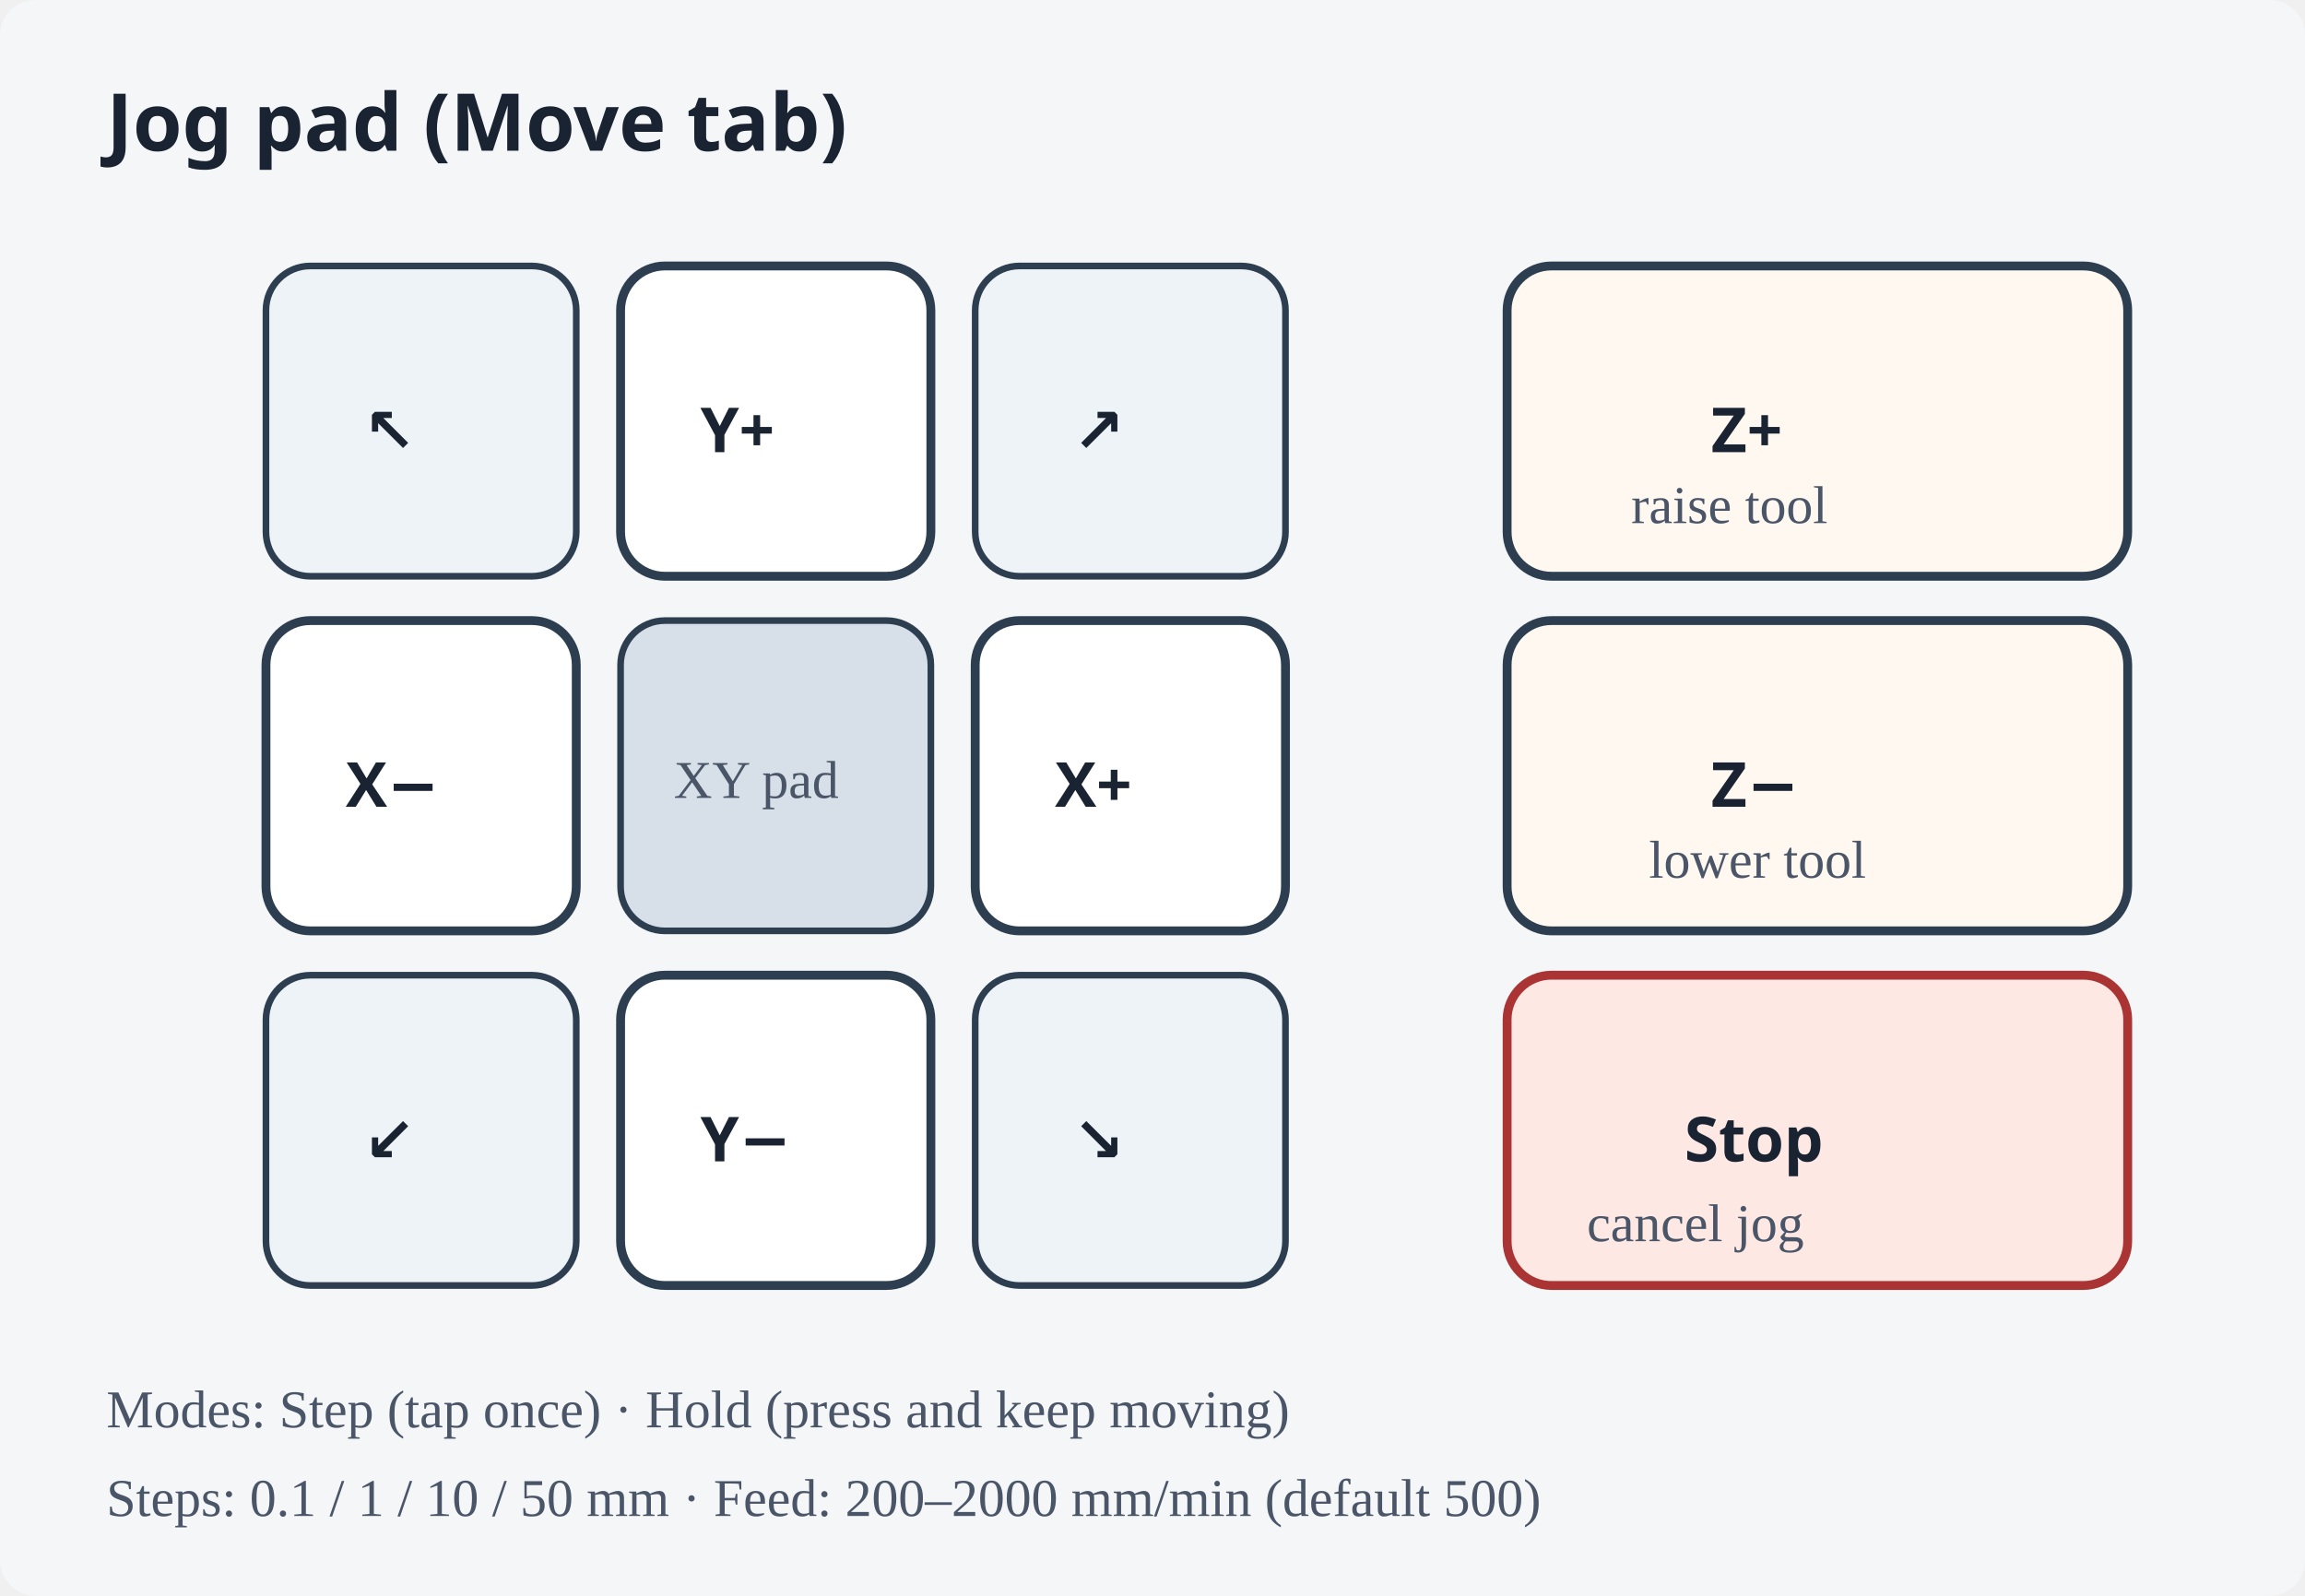
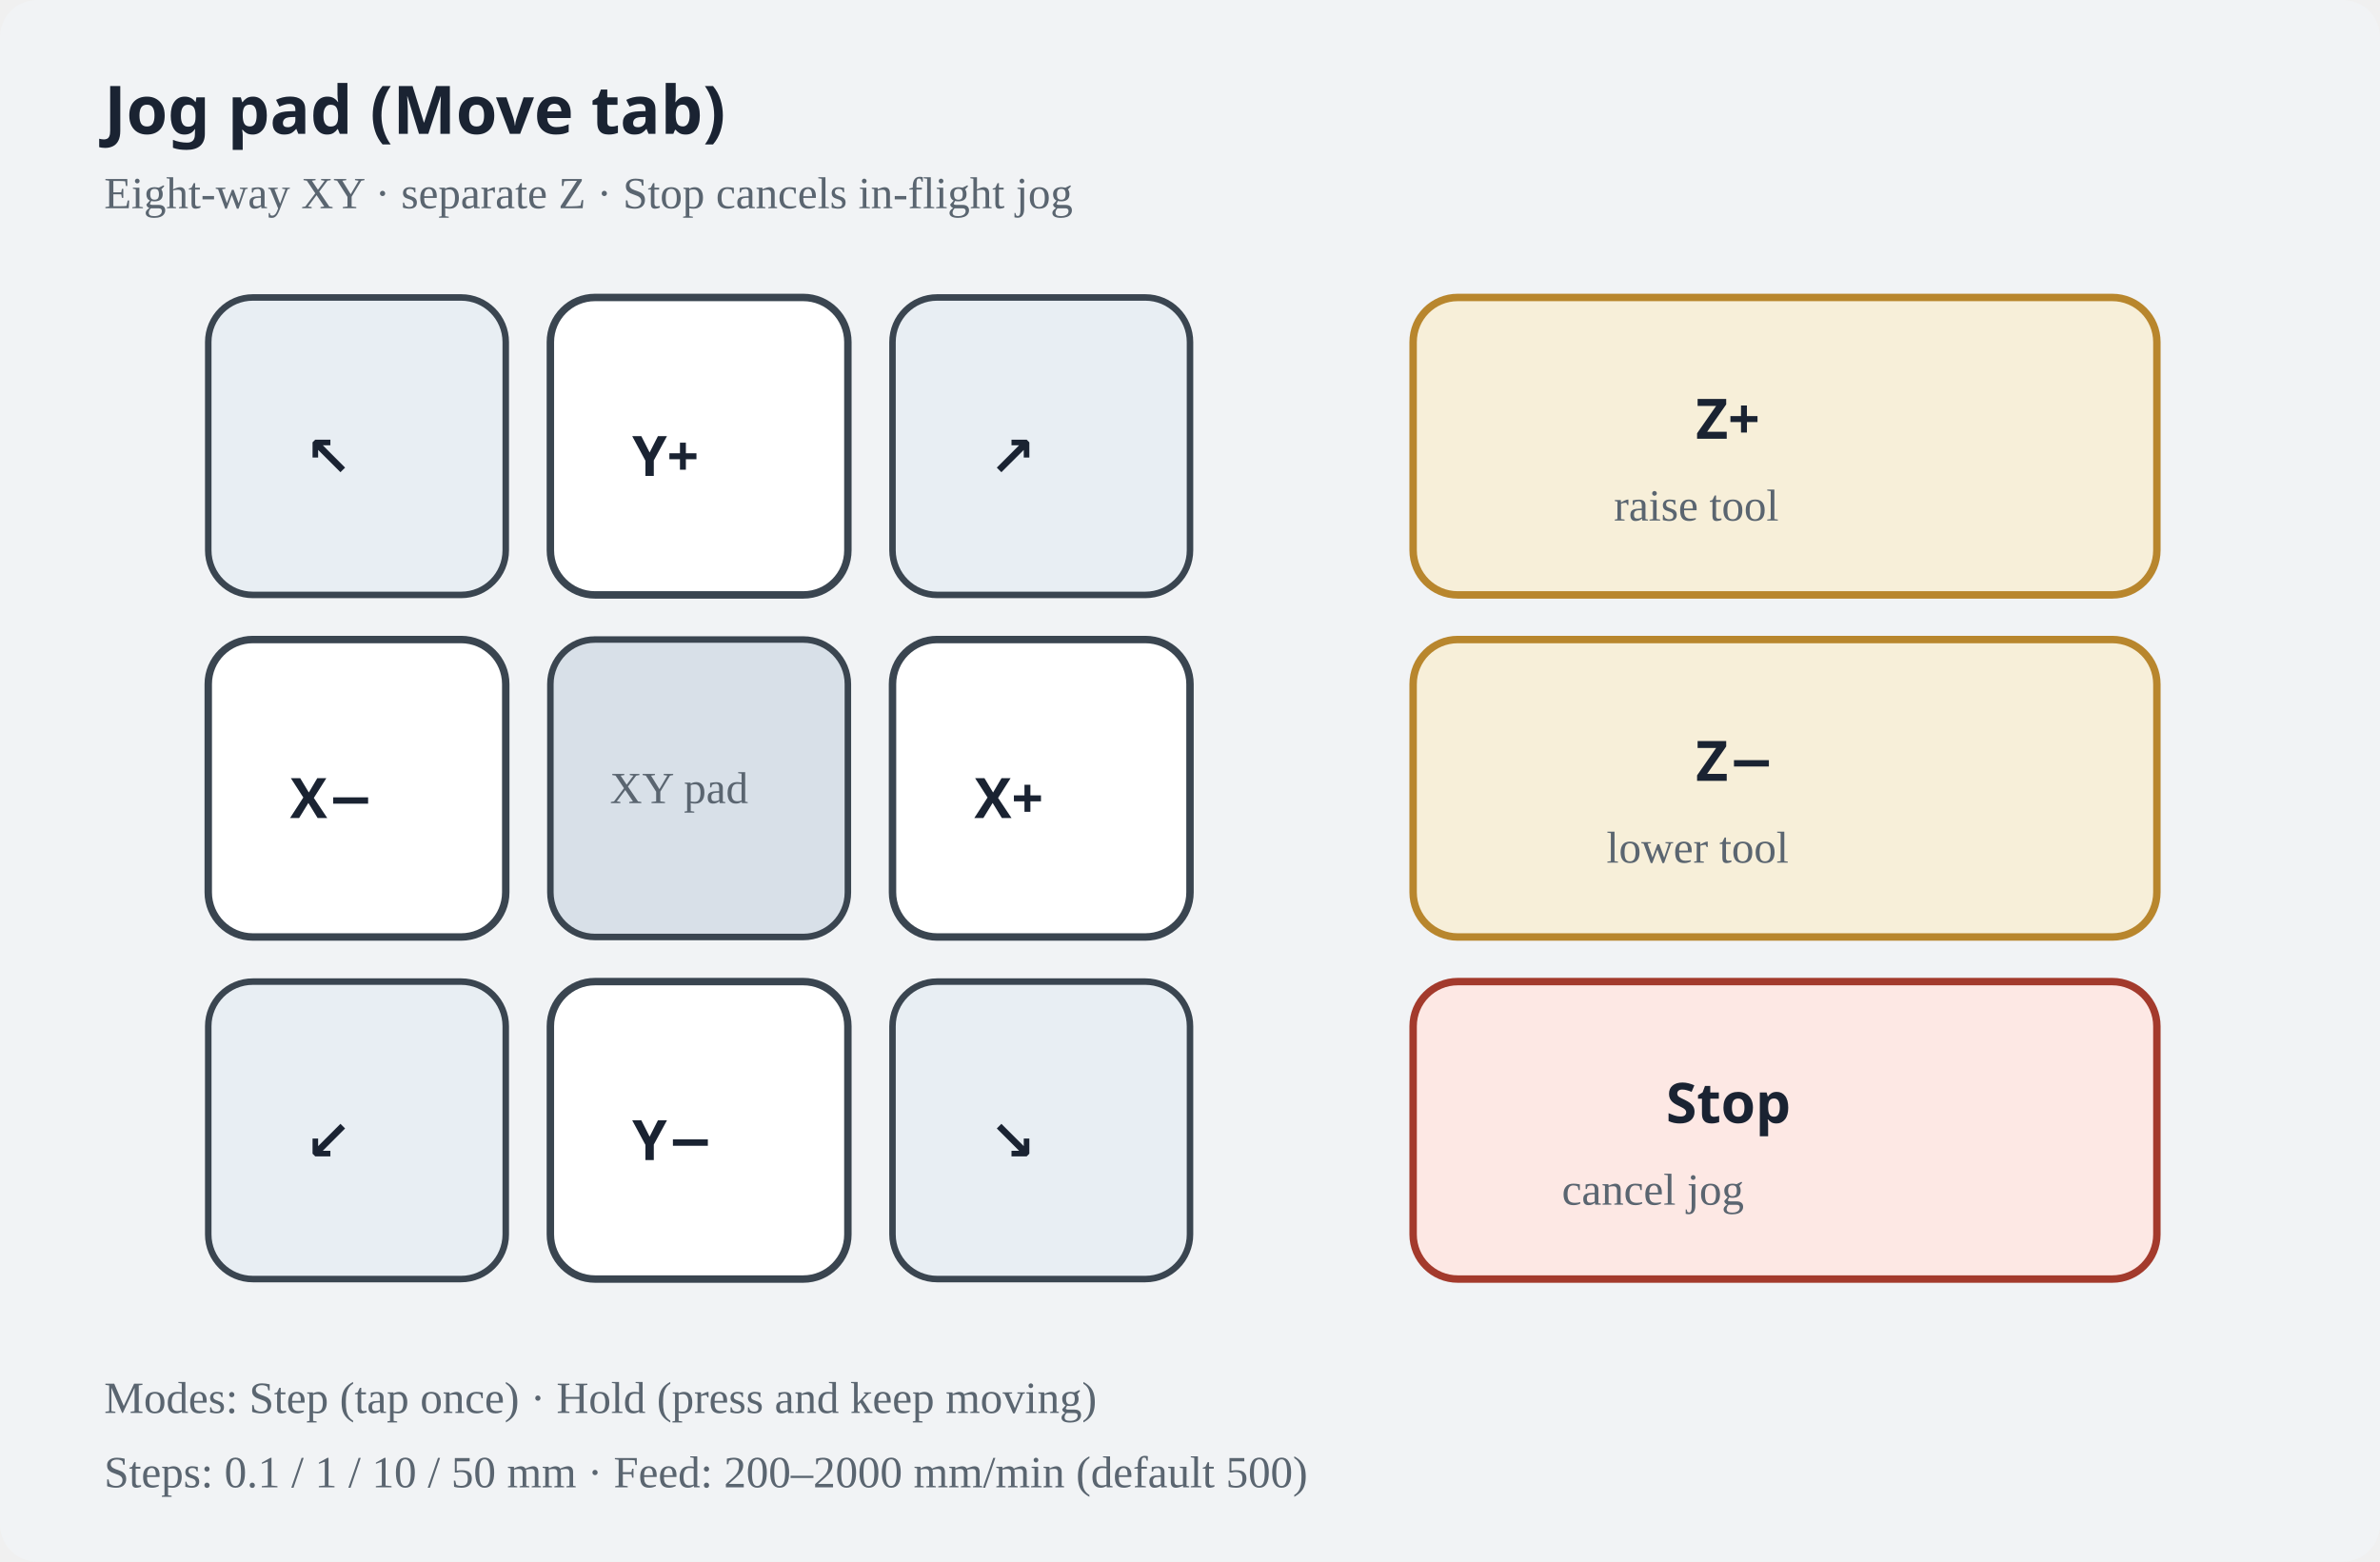
- <svg xmlns="http://www.w3.org/2000/svg" viewBox="0 0 520 360" role="img" aria-labelledby="t d">
+ <svg xmlns="http://www.w3.org/2000/svg" viewBox="0 0 640 420" role="img" aria-labelledby="t d">
  <defs>
    <style>
-       .bg { fill: #f4f6f8; }
-       .btn { fill: #ffffff; stroke: #2c3e50; stroke-width: 2; }
-       .diag { fill: #eef3f7; stroke: #2c3e50; stroke-width: 1.5; }
-       .z { fill: #fff8f0; stroke: #2c3e50; stroke-width: 2; }
-       .stop { fill: #fde8e4; stroke: #a33; stroke-width: 2; }
-       .lab { font-family: system-ui,Segoe UI,sans-serif; fill: #1a2332; font-size: 14px; font-weight: 700; }
+       .bg { fill: #f1f3f5; }
+       .btn { fill: #ffffff; stroke: #3a4550; stroke-width: 2; }
+       .diag { fill: #e8eef3; stroke: #3a4550; stroke-width: 1.75; }
+       .z { fill: #f7efd9; stroke: #b8862d; stroke-width: 2; }
+       .stop { fill: #fde8e4; stroke: #a33a2c; stroke-width: 2; }
+       .lab { font-family: system-ui, "Segoe UI", sans-serif; fill: #1a2332; font-size: 15px; font-weight: 700; }
      .title { font-size: 18px; font-weight: 700; }
-       .tiny { font-size: 12px; fill: #4a5568; font-weight: 400; }
+       .tiny { font-size: 12px; fill: #5a6570; font-weight: 400; }
    </style>
  </defs>
-   <rect class="bg" width="520" height="360" rx="8" />
-   <text class="lab title" x="24" y="34">Jog pad (Move tab)</text>
-   <rect class="diag" x="60" y="60" width="70" height="70" rx="10" />
-   <text class="lab" x="82" y="102">↖</text>
-   <rect class="btn" x="140" y="60" width="70" height="70" rx="10" />
-   <text class="lab" x="158" y="102">Y+</text>
-   <rect class="diag" x="220" y="60" width="70" height="70" rx="10" />
-   <text class="lab" x="242" y="102">↗</text>
-   <rect class="btn" x="60" y="140" width="70" height="70" rx="10" />
-   <text class="lab" x="78" y="182">X−</text>
-   <rect x="140" y="140" width="70" height="70" rx="10" fill="#d7e0e8" stroke="#2c3e50" stroke-width="1.5" />
-   <text class="tiny" x="152" y="180">XY pad</text>
-   <rect class="btn" x="220" y="140" width="70" height="70" rx="10" />
-   <text class="lab" x="238" y="182">X+</text>
-   <rect class="diag" x="60" y="220" width="70" height="70" rx="10" />
-   <text class="lab" x="82" y="262">↙</text>
-   <rect class="btn" x="140" y="220" width="70" height="70" rx="10" />
-   <text class="lab" x="158" y="262">Y−</text>
-   <rect class="diag" x="220" y="220" width="70" height="70" rx="10" />
-   <text class="lab" x="242" y="262">↘</text>
-   <rect class="z" x="340" y="60" width="140" height="70" rx="10" />
-   <text class="lab" x="386" y="102">Z+</text>
-   <text class="tiny" x="368" y="118">raise tool</text>
-   <rect class="z" x="340" y="140" width="140" height="70" rx="10" />
-   <text class="lab" x="386" y="182">Z−</text>
-   <text class="tiny" x="372" y="198">lower tool</text>
-   <rect class="stop" x="340" y="220" width="140" height="70" rx="10" />
-   <text class="lab" x="380" y="262">Stop</text>
-   <text class="tiny" x="358" y="280">cancel jog</text>
-   <text class="tiny" x="24" y="322">Modes: Step (tap once) · Hold (press and keep moving)</text>
-   <text class="tiny" x="24" y="342">Steps: 0.1 / 1 / 10 / 50 mm · Feed: 200–2000 mm/min (default 500)</text>
+   <rect class="bg" width="640" height="420" rx="10" />
+   <text class="lab title" x="28" y="36">Jog pad (Move tab)</text>
+   <text class="tiny" x="28" y="56">Eight-way XY · separate Z · Stop cancels in-flight jog</text>
+   <rect class="diag" x="56" y="80" width="80" height="80" rx="12" />
+   <text class="lab" x="82" y="128">↖</text>
+   <rect class="btn" x="148" y="80" width="80" height="80" rx="12" />
+   <text class="lab" x="170" y="128">Y+</text>
+   <rect class="diag" x="240" y="80" width="80" height="80" rx="12" />
+   <text class="lab" x="266" y="128">↗</text>
+   <rect class="btn" x="56" y="172" width="80" height="80" rx="12" />
+   <text class="lab" x="78" y="220">X−</text>
+   <rect x="148" y="172" width="80" height="80" rx="12" fill="#d8e0e8" stroke="#3a4550" stroke-width="1.75" />
+   <text class="tiny" x="164" y="216">XY pad</text>
+   <rect class="btn" x="240" y="172" width="80" height="80" rx="12" />
+   <text class="lab" x="262" y="220">X+</text>
+   <rect class="diag" x="56" y="264" width="80" height="80" rx="12" />
+   <text class="lab" x="82" y="312">↙</text>
+   <rect class="btn" x="148" y="264" width="80" height="80" rx="12" />
+   <text class="lab" x="170" y="312">Y−</text>
+   <rect class="diag" x="240" y="264" width="80" height="80" rx="12" />
+   <text class="lab" x="266" y="312">↘</text>
+   <rect class="z" x="380" y="80" width="200" height="80" rx="12" />
+   <text class="lab" x="456" y="118">Z+</text>
+   <text class="tiny" x="434" y="140">raise tool</text>
+   <rect class="z" x="380" y="172" width="200" height="80" rx="12" />
+   <text class="lab" x="456" y="210">Z−</text>
+   <text class="tiny" x="432" y="232">lower tool</text>
+   <rect class="stop" x="380" y="264" width="200" height="80" rx="12" />
+   <text class="lab" x="448" y="302">Stop</text>
+   <text class="tiny" x="420" y="324">cancel jog</text>
+   <text class="tiny" x="28" y="380">Modes: Step (tap once) · Hold (press and keep moving)</text>
+   <text class="tiny" x="28" y="400">Steps: 0.1 / 1 / 10 / 50 mm · Feed: 200–2000 mm/min (default 500)</text>
</svg>
